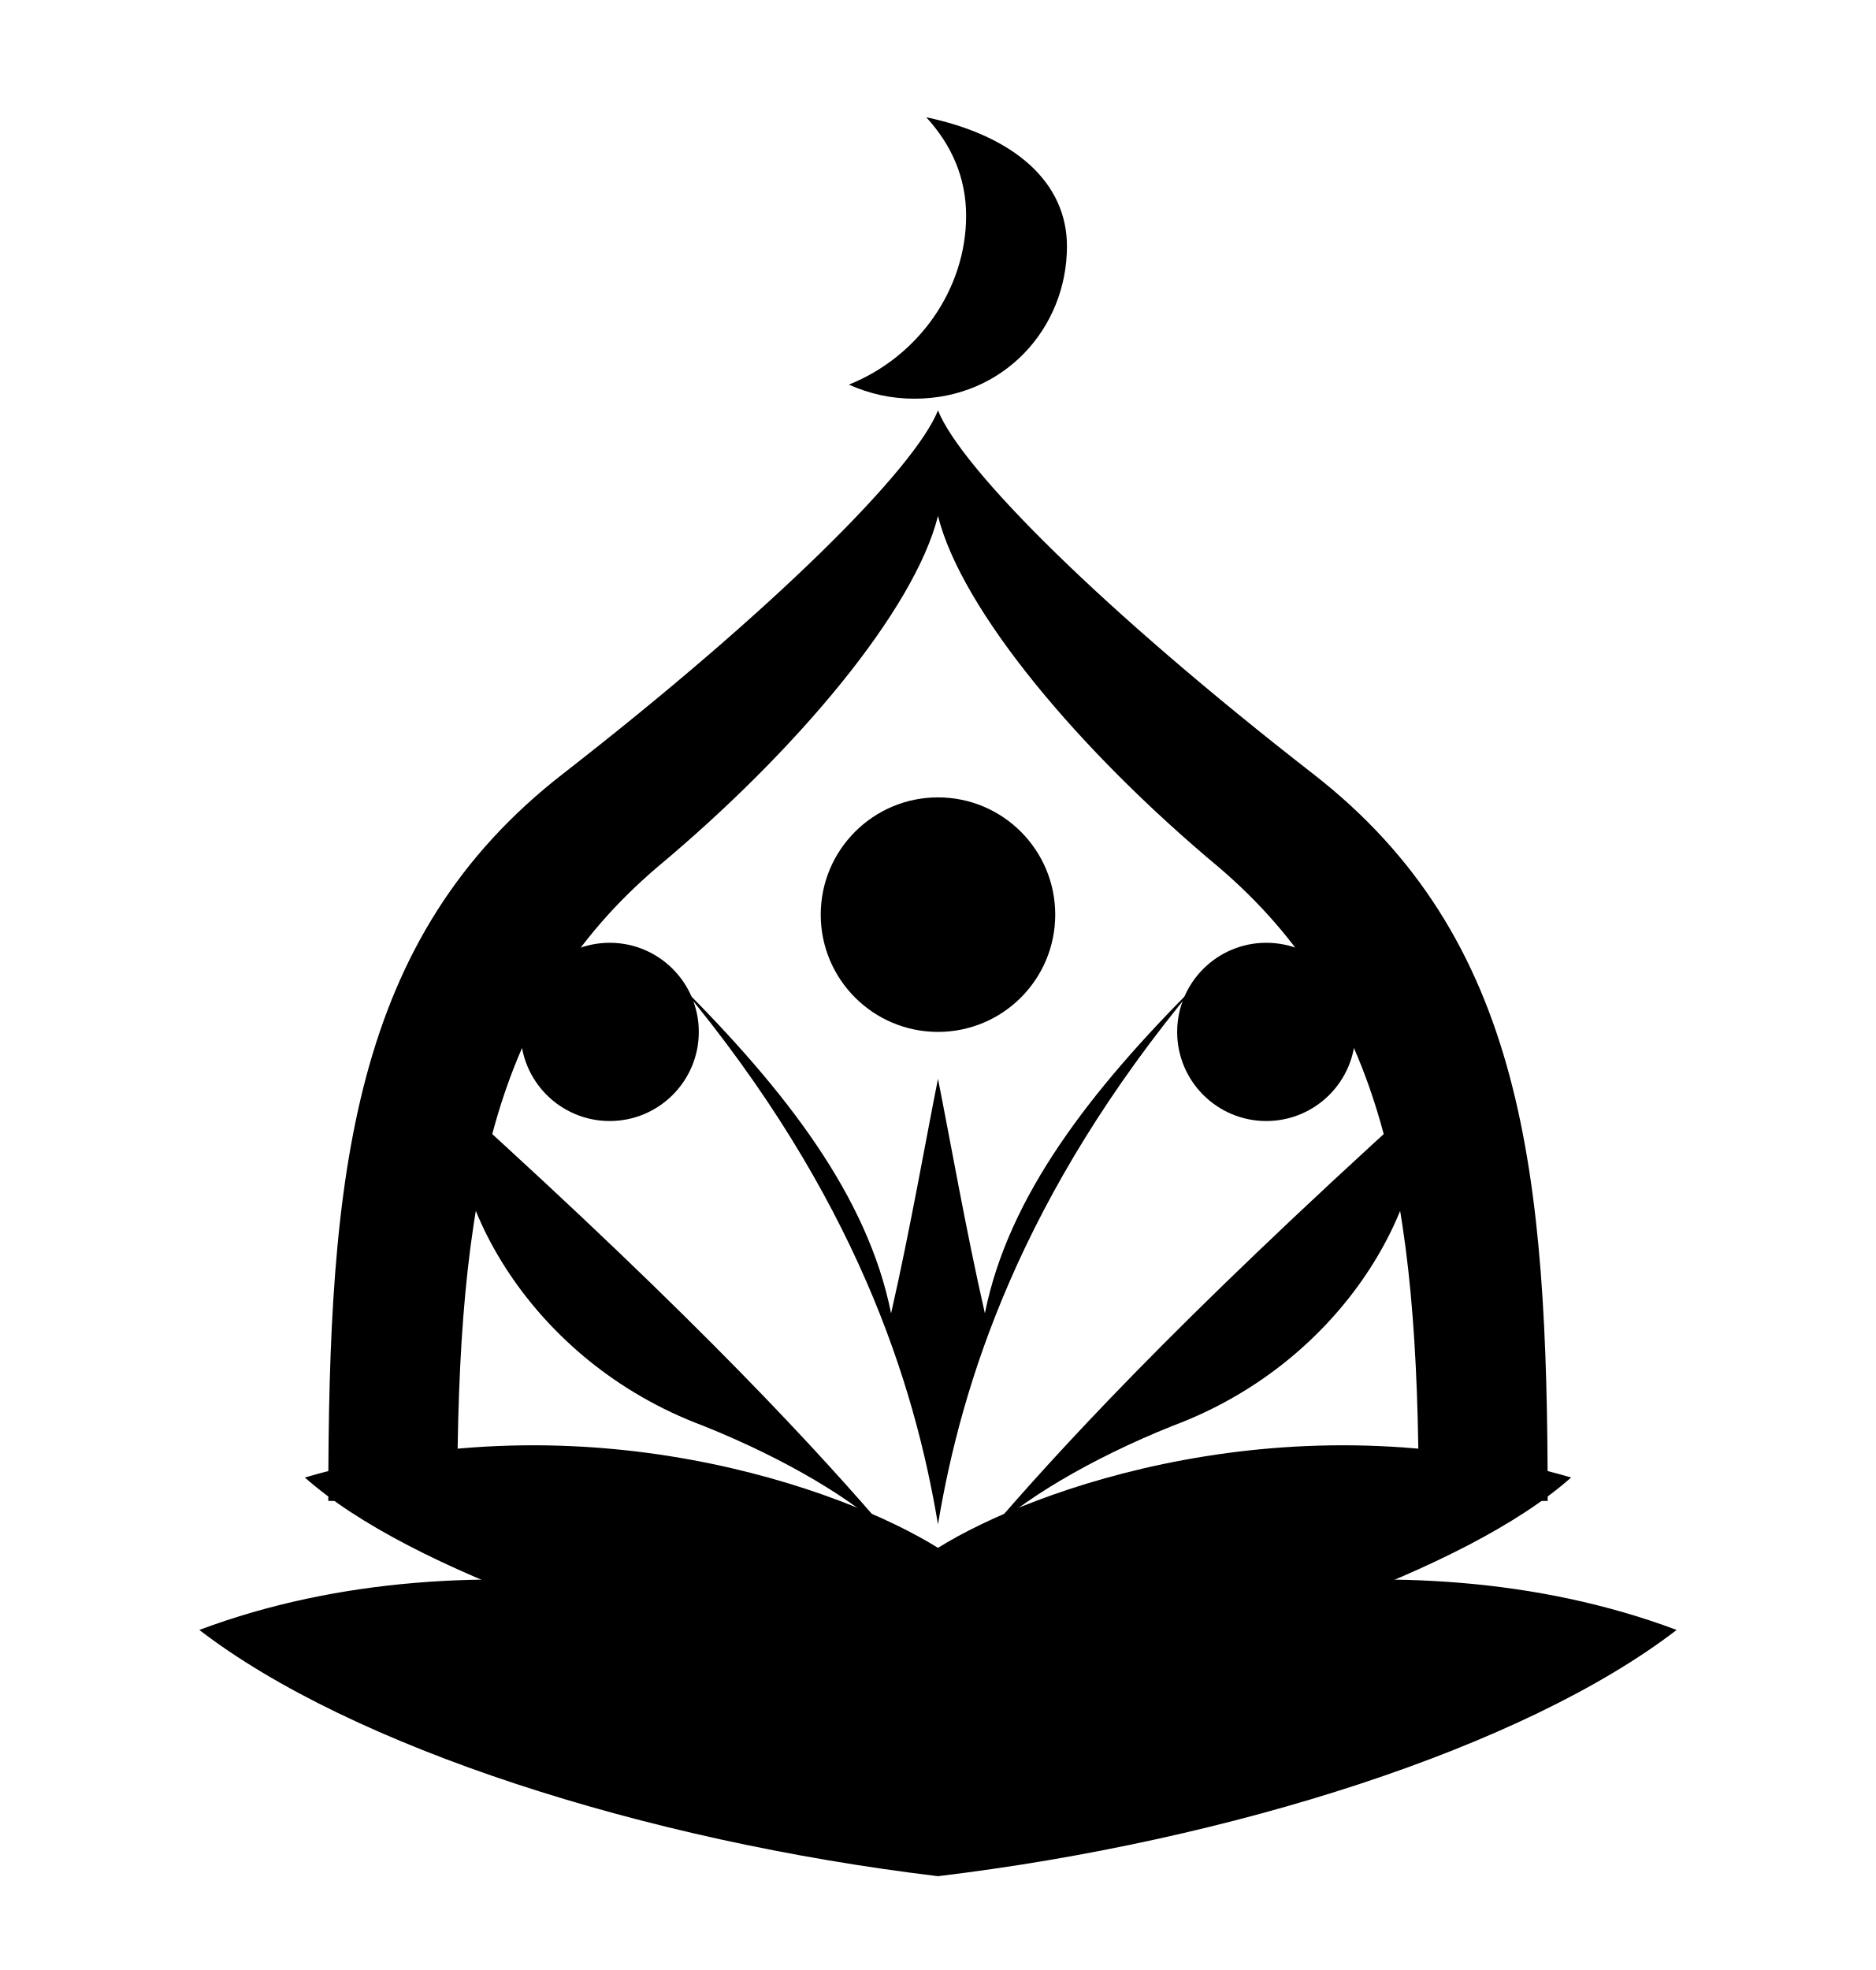
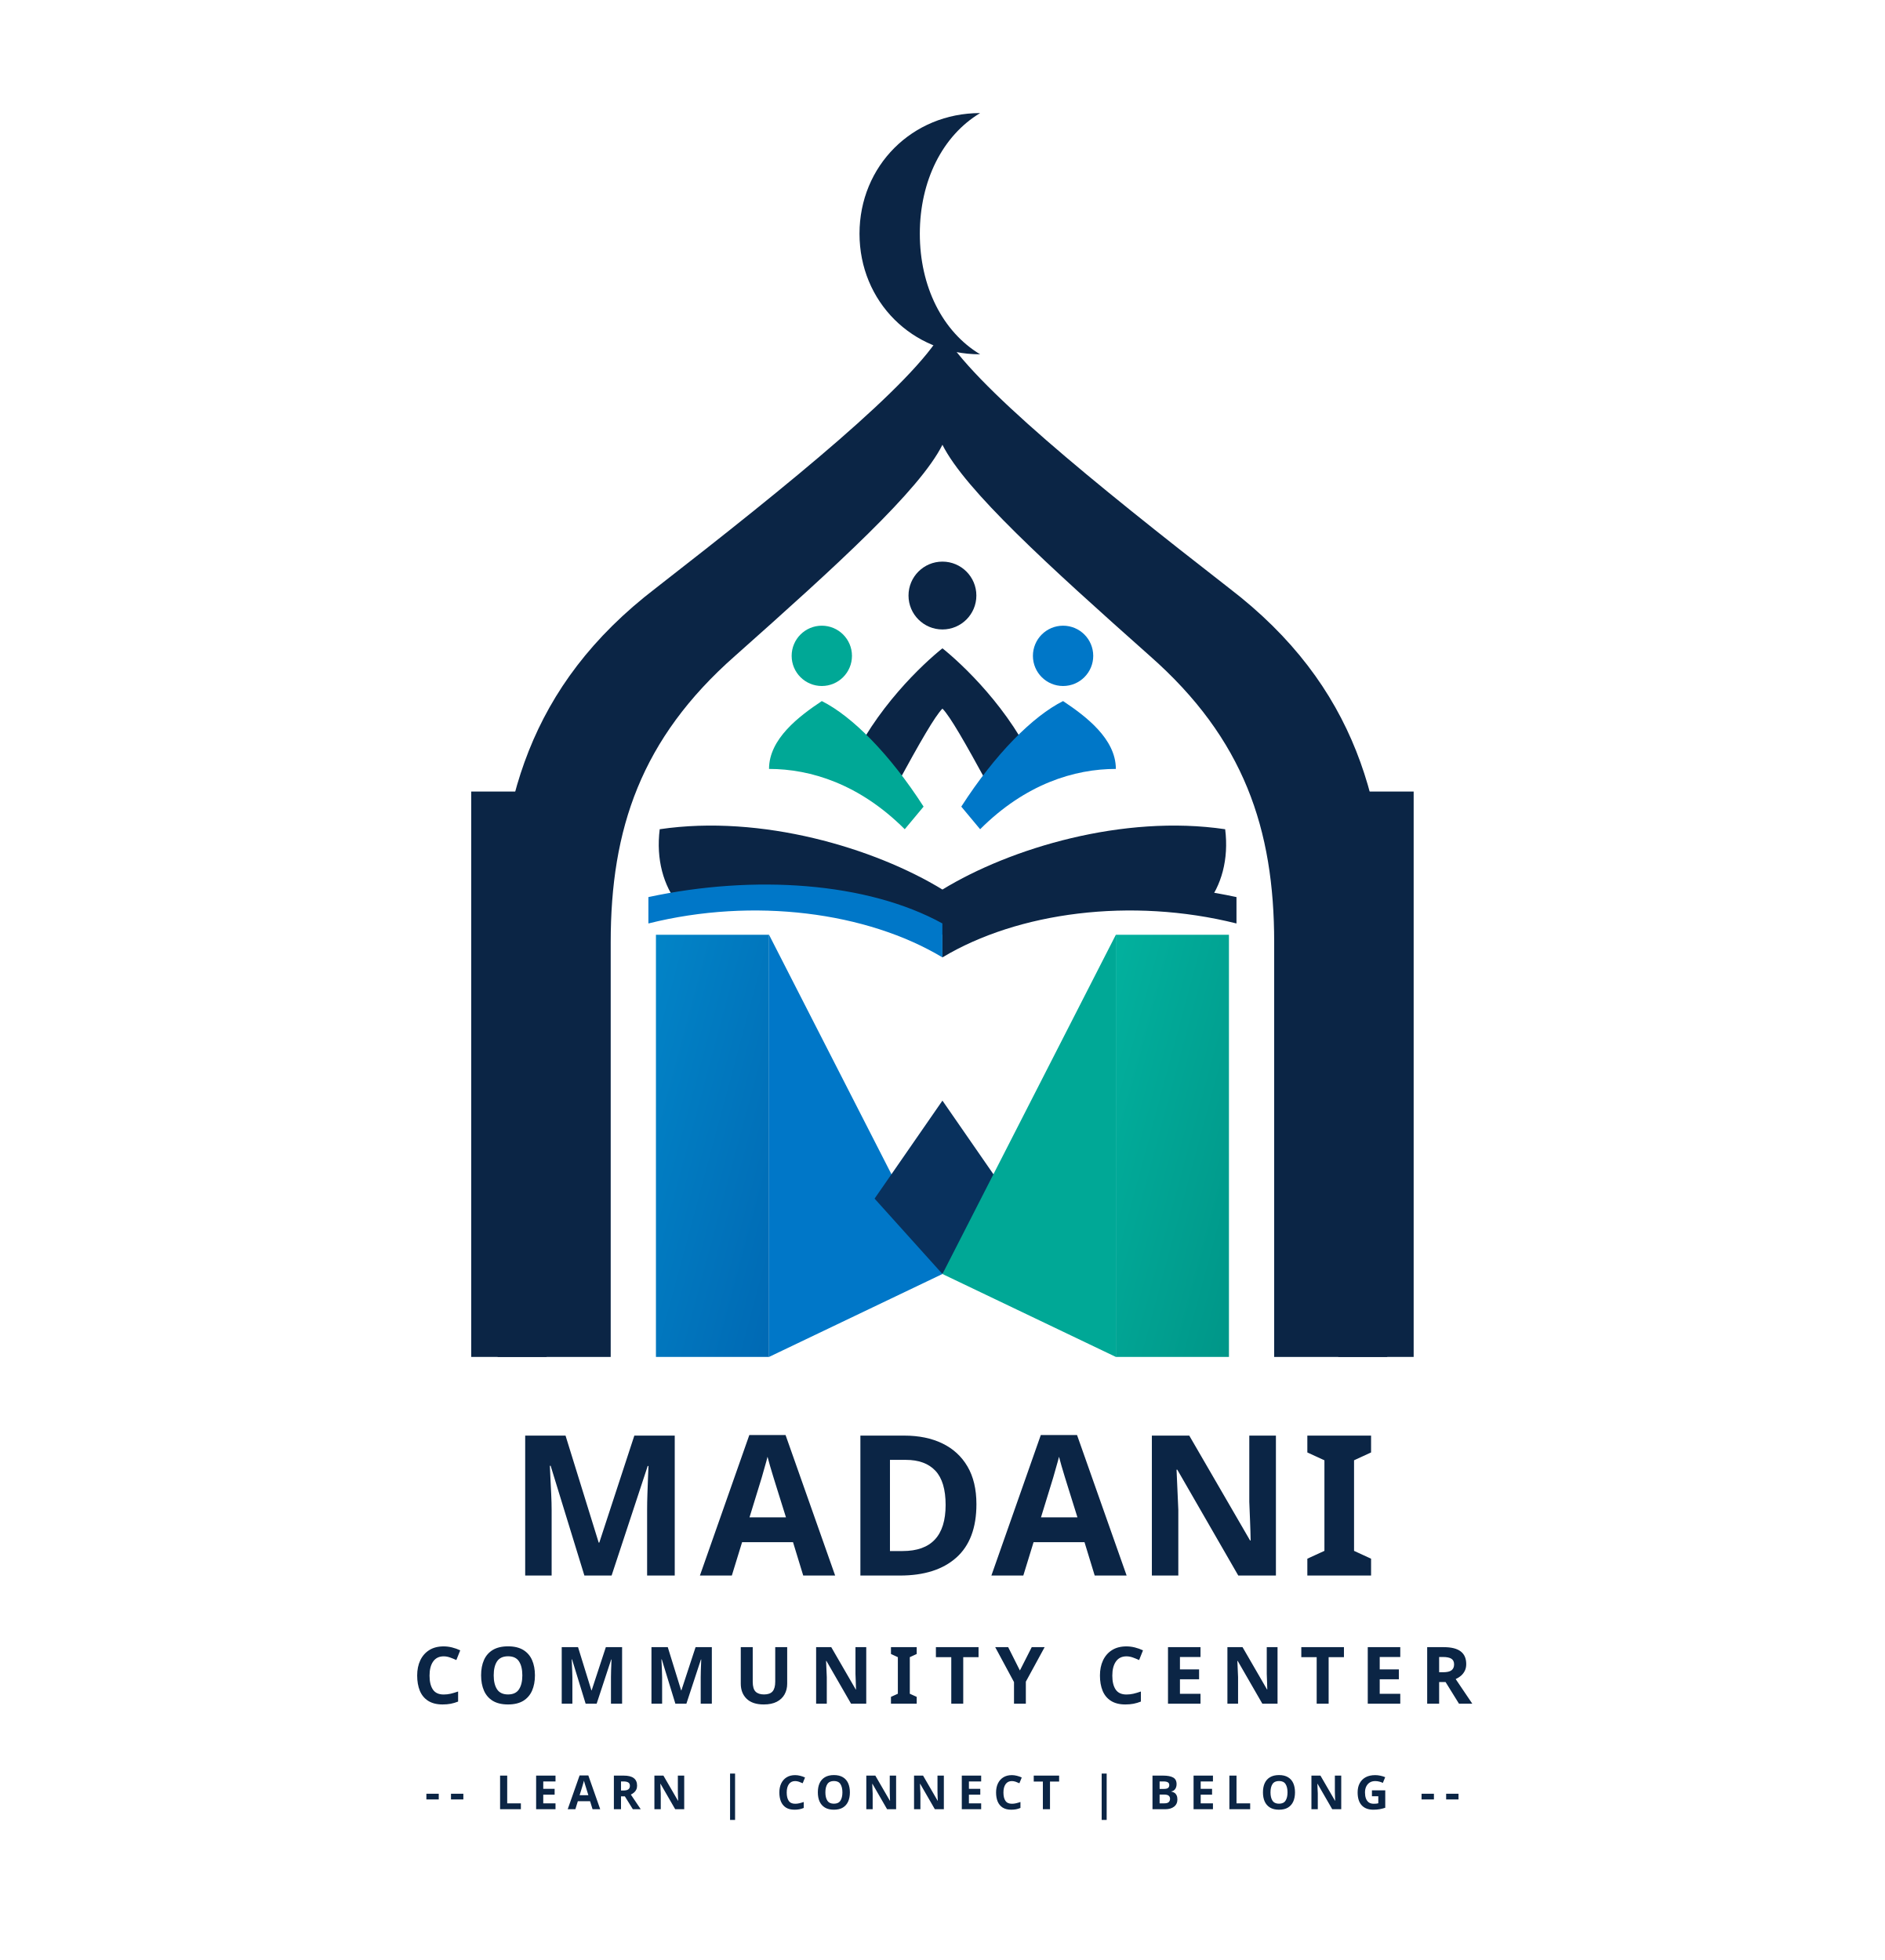
- <svg xmlns="http://www.w3.org/2000/svg" viewBox="10 2 80 84" width="100%" height="100%" fill="none">
+ <svg xmlns="http://www.w3.org/2000/svg" viewBox="0 0 500 520" fill="none" aria-label="Madani Community Center Official Logo">
  <defs>
-     <linearGradient id="mGold" x1="0%" y1="0%" x2="100%" y2="100%">
-       <stop offset="0%" stopColor="#ECC867" />
-       <stop offset="45%" stopColor="#C69C28" />
-       <stop offset="100%" stopColor="#9E7618" />
+     <linearGradient id="svgBlueGrad" x1="0%" y1="0%" x2="100%" y2="100%">
+       <stop offset="0%" stop-color="#0284C7" />
+       <stop offset="100%" stop-color="#0069B4" />
    </linearGradient>
-     <linearGradient id="mEmerald" x1="0%" y1="0%" x2="0%" y2="100%">
-       <stop offset="0%" stopColor="#176346" />
-       <stop offset="60%" stopColor="#0D4B34" />
-       <stop offset="100%" stopColor="#083625" />
+     <linearGradient id="svgTealGrad" x1="0%" y1="0%" x2="100%" y2="100%">
+       <stop offset="0%" stop-color="#02B19E" />
+       <stop offset="100%" stop-color="#009688" />
    </linearGradient>
-     <linearGradient id="mOlive" x1="0%" y1="0%" x2="100%" y2="100%">
-       <stop offset="0%" stopColor="#75B05E" />
-       <stop offset="100%" stopColor="#4A8336" />
+     <linearGradient id="svgFacetGrad" x1="0%" y1="0%" x2="0%" y2="100%">
+       <stop offset="0%" stop-color="#0A2D54" />
+       <stop offset="100%" stop-color="#061F3C" />
    </linearGradient>
  </defs>
-   <path d="M55.5 12.5 C55.5 16 52.8 19 49 19 C48 19 47.1 18.8 46.2 18.4 C49.2 17.2 51.2 14.3 51.2 11.2 C51.2 9.6 50.6 8.2 49.5 7 C53.3 7.8 55.5 9.8 55.5 12.5 Z" fill="url(#mGold)" />
-   <path d="M50 19.5         C51 22, 57 28, 66 35         C75 42, 76 52, 76 66         L70.5 66         C70.5 53, 69 45, 62 39         C56 34, 51 28, 50 24         C49 28, 44 34, 38 39         C31 45, 29.5 53, 29.5 66         L24 66         C24 52, 25 42, 34 35         C43 28, 49 22, 50 19.5 Z" fill="url(#mEmerald)" />
-   <circle cx="50" cy="41" r="5" fill="url(#mEmerald)" />
-   <path d="M50 67         C49 61, 46.5 53, 39 44         C43.5 48.5, 47 53, 48 58         C48.8 54.5, 49.5 50.5, 50 48         C50.5 50.5, 51.2 54.5, 52 58         C53 53, 56.5 48.5, 61 44         C53.5 53, 51 61, 50 67 Z" fill="url(#mEmerald)" />
-   <circle cx="36" cy="46" r="3.8" fill="url(#mOlive)" />
-   <path d="M48 67.5         C45 64, 40 58.5, 29.5 49         C29 53, 32.5 60, 40 62.8         C43.5 64.2, 46.5 66, 48 67.5 Z" fill="url(#mOlive)" />
-   <circle cx="64" cy="46" r="3.8" fill="url(#mOlive)" />
-   <path d="M52 67.5         C55 64, 60 58.5, 70.5 49         C71 53, 67.5 60, 60 62.8         C56.5 64.2, 53.5 66, 52 67.5 Z" fill="url(#mOlive)" />
-   <path d="M50 68         C54 65.5, 65 61.5, 77 65         C72.5 69, 62 72.5, 52.2 74.5         C50.8 74.8, 49.2 74.8, 47.8 74.5         C38 72.5, 27.5 69, 23 65         C35 61.5, 46 65.5, 50 68 Z" fill="url(#mGold)" />
-   <path d="M50 73.5         C55.5 70.5, 69.5 67, 81.5 71.5         C75 76.5, 62.5 80.5, 50 82         C37.5 80.5, 25 76.5, 18.5 71.5         C30.5 67, 44.5 70.5, 50 73.5 Z" fill="url(#mEmerald)" />
+   <path d="M260 30 C242 30, 228 44, 228 62 C228 80, 242 94, 260 94 C250 88, 244 76, 244 62 C244 48, 250 36, 260 30 Z" fill="#0B2545" />
+   <path d="M250 88 C258 102, 290 128, 326 156 C360 182, 368 214, 368 250 L368 360 L338 360 L338 250 C338 220, 330 196, 305 174 C278 150, 256 130, 250 118 C244 130, 222 150, 195 174 C170 196, 162 220, 162 250 L162 360 L132 360 L132 250 C132 214, 140 182, 174 156 C210 128, 242 102, 250 88 Z" fill="#0B2545" />
+   <path d="M125 210 L145 210 L145 360 L125 360 Z" fill="#0B2545" />
+   <path d="M355 210 L375 210 L375 360 L355 360 Z" fill="#0B2545" />
+   <circle cx="250" cy="158" r="9" fill="#0B2545" />
+   <path d="M250 172 C255 176, 268 188, 275 204 L262 208 C256 197, 252 190, 250 188 C248 190, 244 197, 238 208 L225 204 C232 188, 245 176, 250 172 Z" fill="#0B2545" />
+   <circle cx="218" cy="174" r="8" fill="#00A896" />
+   <path d="M218 186 C212 190, 204 196, 204 204 C215 204, 228 208, 240 220 L245 214 C236 200, 226 190, 218 186 Z" fill="#00A896" />
+   <circle cx="282" cy="174" r="8" fill="#0077C8" />
+   <path d="M282 186 C288 190, 296 196, 296 204 C285 204, 272 208, 260 220 L255 214 C264 200, 274 190, 282 186 Z" fill="#0077C8" />
+   <path d="M250 236 C232 225, 202 216, 175 220 C174 228, 176 235, 180 240 C205 234, 230 238, 250 248 C270 238, 295 234, 320 240 C324 235, 326 228, 325 220 C298 216, 268 225, 250 236 Z" fill="#0B2545" />
+   <path d="M250 245 C230 234, 200 232, 172 238 L172 245 C200 238, 230 242, 250 254 Z" fill="#0077C8" />
+   <path d="M250 245 C270 234, 300 232, 328 238 L328 245 C300 238, 270 242, 250 254 Z" fill="#0B2545" />
+   <path d="M174 248 L204 248 L204 360 L174 360 Z" fill="url(#svgBlueGrad)" />
+   <polygon points="204,248 250,338 204,360" fill="#0077C8" />
+   <polygon points="250,292 268,318 250,338 232,318" fill="#09315D" />
+   <path d="M296 248 L326 248 L326 360 L296 360 Z" fill="url(#svgTealGrad)" />
+   <polygon points="296,248 250,338 296,360" fill="#00A896" />
+   <text x="250" y="418" text-anchor="middle" font-family="'Plus Jakarta Sans', system-ui, sans-serif" font-size="52" font-weight="800" letter-spacing="2" fill="#0B2545">MADANI</text>
+   <text x="250" y="452" text-anchor="middle" font-family="'Plus Jakarta Sans', system-ui, sans-serif" font-size="21" font-weight="700" letter-spacing="4" fill="#0B2545">COMMUNITY CENTER</text>
+   <text x="250" y="480" text-anchor="middle" font-family="'Plus Jakarta Sans', system-ui, sans-serif" font-size="12.5" font-weight="600" letter-spacing="2.5" fill="#0B2545">-- LEARN | CONNECT | BELONG --</text>
</svg>
